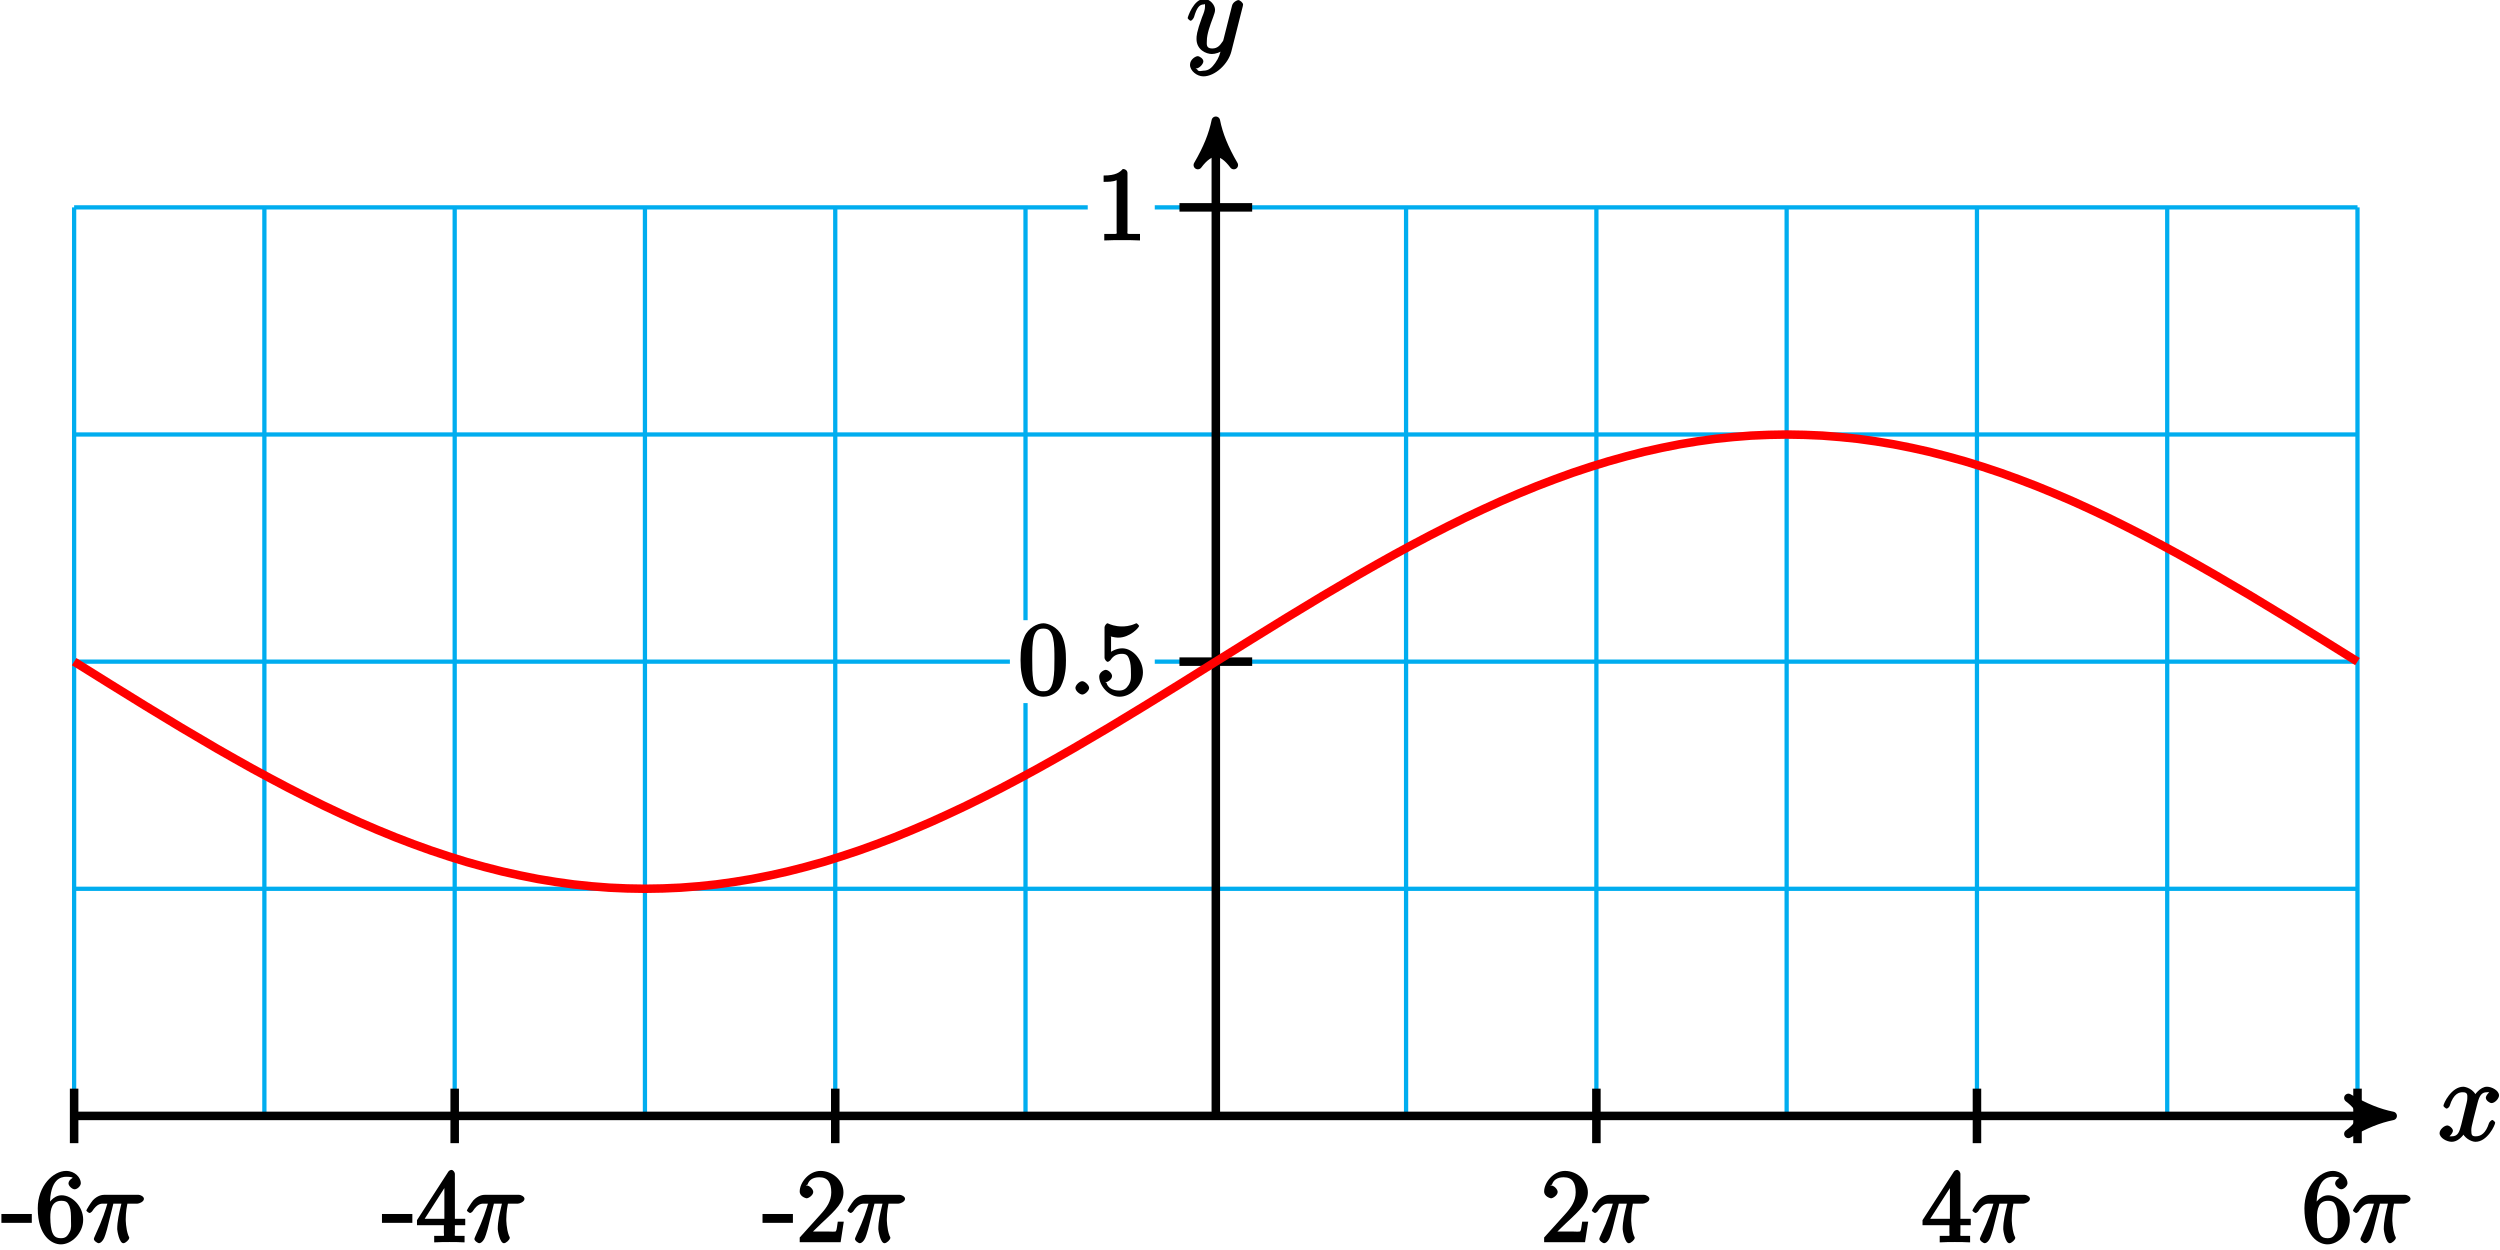
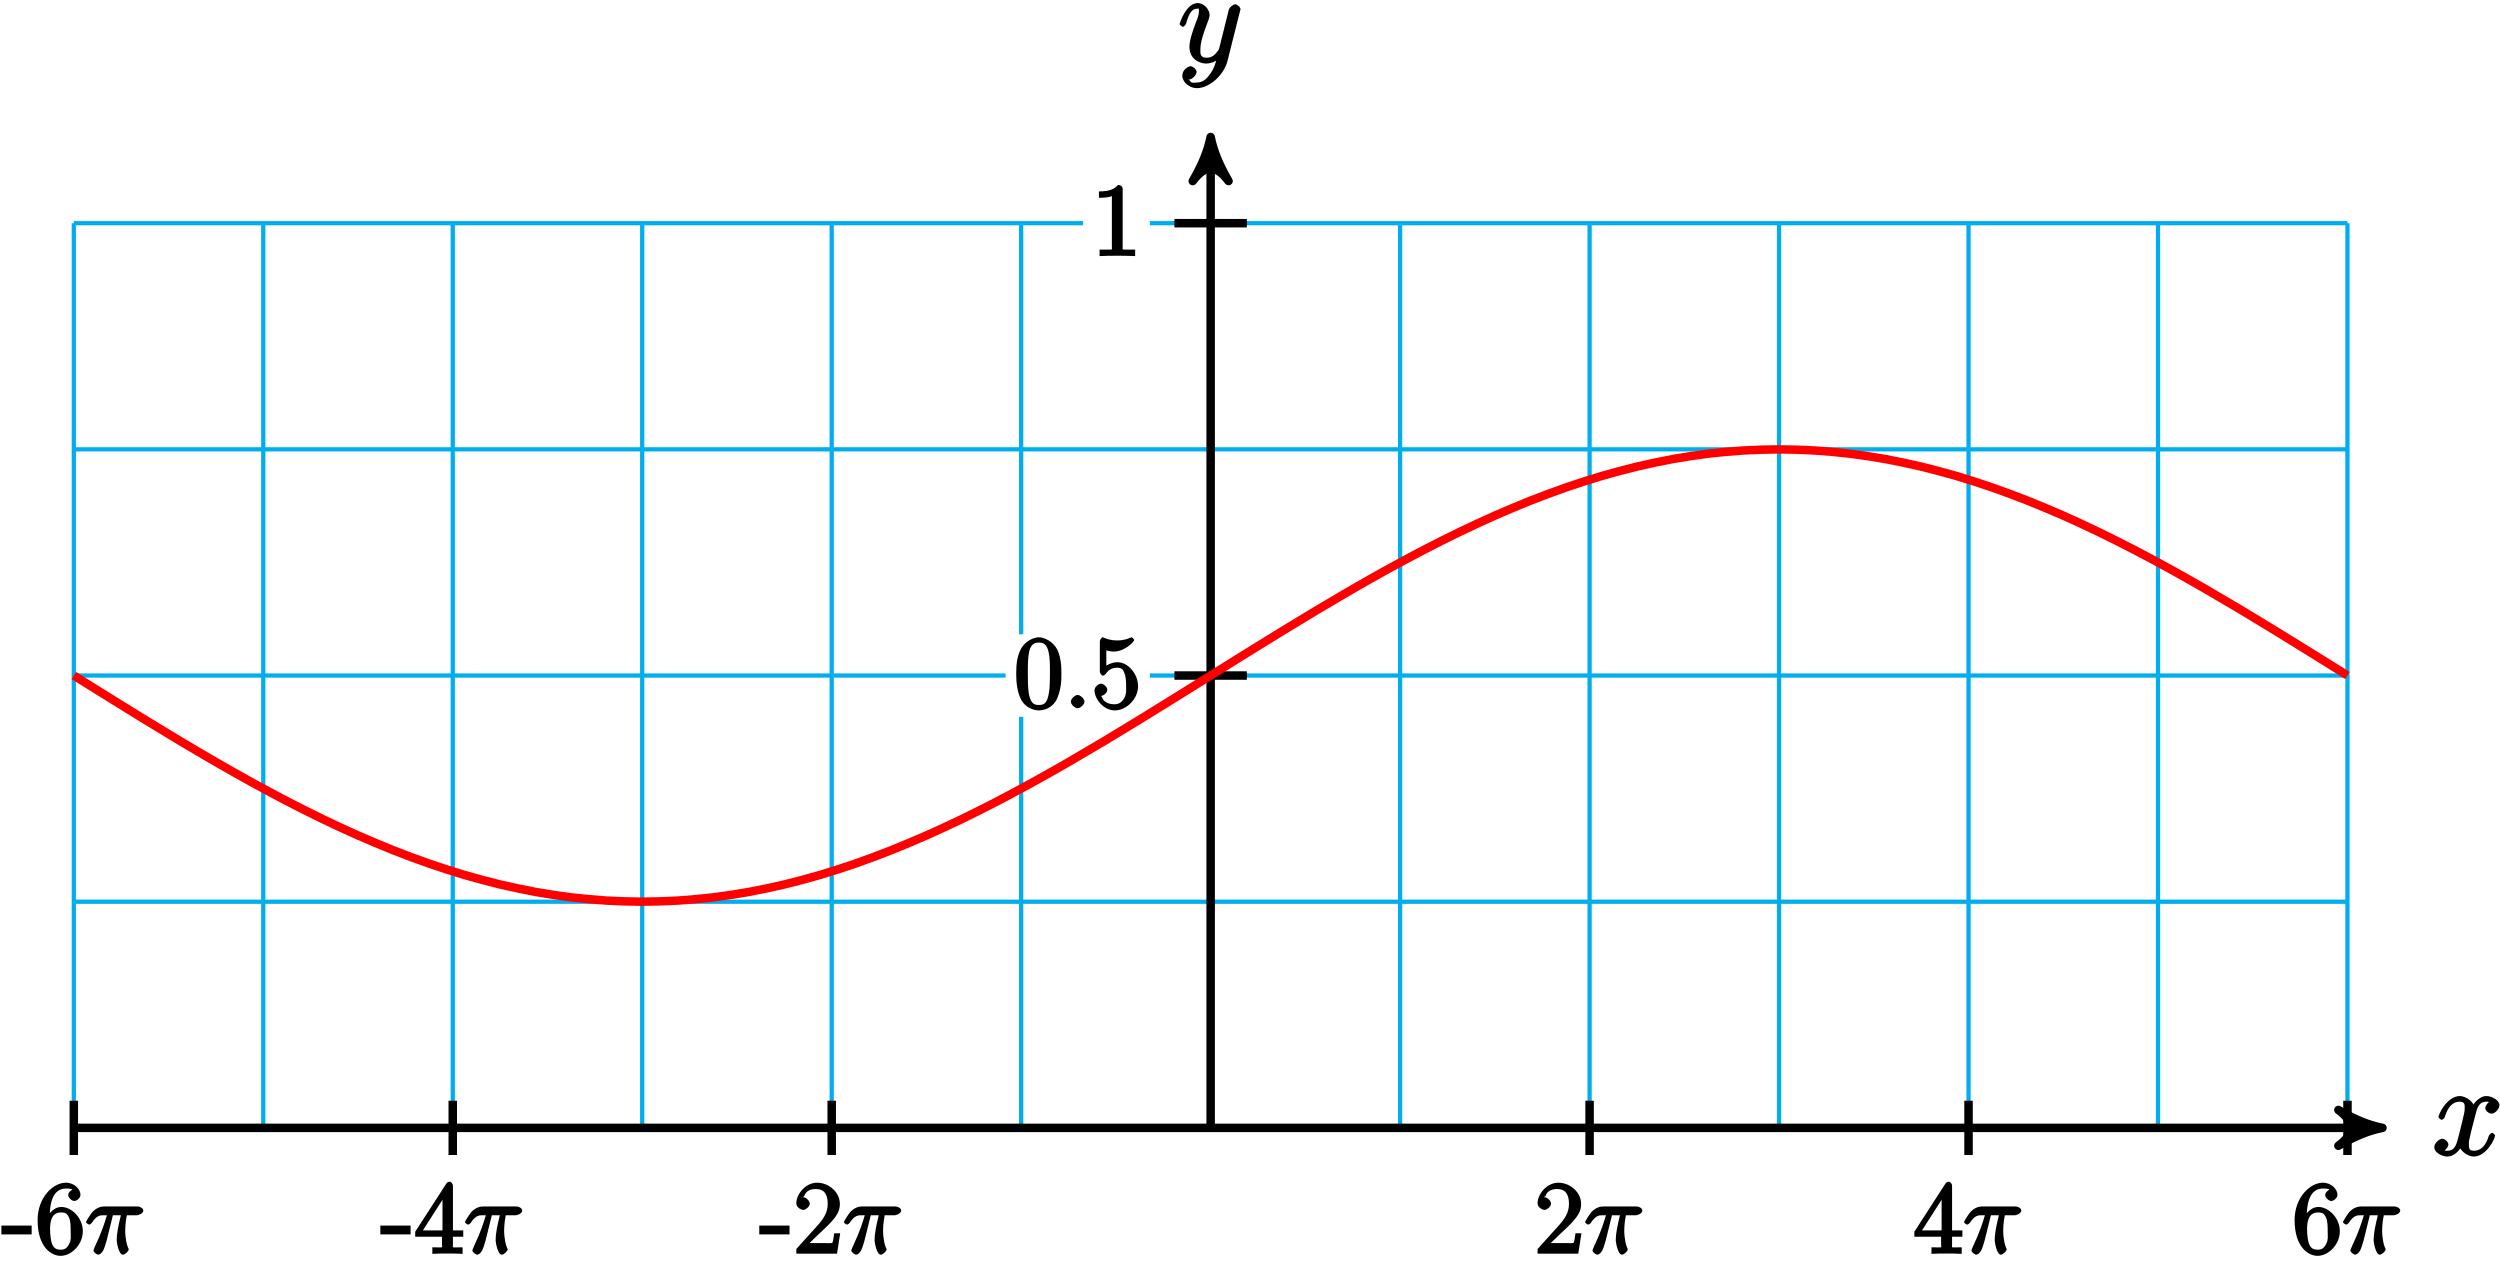
- <svg xmlns="http://www.w3.org/2000/svg" xmlns:xlink="http://www.w3.org/1999/xlink" width="234pt" height="117pt" viewBox="0 0 234 117" version="1.1">
+ <svg xmlns="http://www.w3.org/2000/svg" xmlns:xlink="http://www.w3.org/1999/xlink" width="235pt" height="119pt" viewBox="0 0 235 119" version="1.1">
  <defs>
    <g>
      <symbol overflow="visible" id="glyph0-0">
        <path style="stroke:none;" d="" />
      </symbol>
      <symbol overflow="visible" id="glyph0-1">
-         <path style="stroke:none;" d="M 5.109 -4.688 C 4.766 -4.625 4.453 -4.219 4.453 -4.016 C 4.453 -3.75 4.828 -3.516 4.984 -3.516 C 5.312 -3.516 5.688 -3.953 5.688 -4.234 C 5.688 -4.688 5.016 -5.047 4.562 -5.047 C 3.906 -5.047 3.375 -4.25 3.266 -4.047 L 3.609 -4.047 C 3.359 -4.859 2.531 -5.047 2.344 -5.047 C 1.234 -5.047 0.484 -3.484 0.484 -3.25 C 0.484 -3.203 0.703 -3 0.781 -3 C 0.859 -3 1 -3.109 1.062 -3.234 C 1.438 -4.453 1.984 -4.531 2.297 -4.531 C 2.781 -4.531 2.719 -4.234 2.719 -3.969 C 2.719 -3.734 2.641 -3.484 2.516 -2.969 L 2.156 -1.5 C 1.984 -0.844 1.859 -0.406 1.281 -0.406 C 1.234 -0.406 1.078 -0.359 0.844 -0.5 L 0.734 -0.25 C 1.125 -0.328 1.375 -0.797 1.375 -0.922 C 1.375 -1.141 1.047 -1.422 0.844 -1.422 C 0.578 -1.422 0.125 -1.047 0.125 -0.703 C 0.125 -0.25 0.812 0.109 1.266 0.109 C 1.781 0.109 2.266 -0.344 2.5 -0.781 L 2.203 -0.891 C 2.375 -0.266 3.094 0.109 3.484 0.109 C 4.594 0.109 5.328 -1.453 5.328 -1.688 C 5.328 -1.75 5.125 -1.938 5.062 -1.938 C 4.969 -1.938 4.781 -1.734 4.75 -1.641 C 4.453 -0.703 4 -0.406 3.516 -0.406 C 3.141 -0.406 3.094 -0.531 3.094 -0.984 C 3.094 -1.219 3.141 -1.391 3.312 -2.094 L 3.688 -3.562 C 3.859 -4.203 4.062 -4.531 4.547 -4.531 C 4.578 -4.531 4.75 -4.578 4.969 -4.438 Z M 5.109 -4.688 " />
+         <path style="stroke:none;" d="M 5.672 -5.172 C 5.281 -5.109 4.969 -4.656 4.969 -4.438 C 4.969 -4.141 5.359 -3.906 5.531 -3.906 C 5.891 -3.906 6.297 -4.359 6.297 -4.688 C 6.297 -5.188 5.562 -5.562 5.062 -5.562 C 4.344 -5.562 3.766 -4.703 3.656 -4.469 L 3.984 -4.469 C 3.703 -5.359 2.812 -5.562 2.594 -5.562 C 1.375 -5.562 0.562 -3.844 0.562 -3.578 C 0.562 -3.531 0.781 -3.328 0.859 -3.328 C 0.953 -3.328 1.094 -3.438 1.156 -3.578 C 1.562 -4.922 2.219 -5.031 2.562 -5.031 C 3.094 -5.031 3.031 -4.672 3.031 -4.391 C 3.031 -4.125 2.969 -3.844 2.828 -3.281 L 2.422 -1.641 C 2.234 -0.922 2.062 -0.422 1.422 -0.422 C 1.359 -0.422 1.172 -0.375 0.922 -0.531 L 0.812 -0.281 C 1.25 -0.359 1.5 -0.859 1.5 -1 C 1.5 -1.25 1.156 -1.547 0.938 -1.547 C 0.641 -1.547 0.172 -1.141 0.172 -0.75 C 0.172 -0.25 0.891 0.125 1.406 0.125 C 1.984 0.125 2.5 -0.375 2.75 -0.859 L 2.469 -0.969 C 2.672 -0.266 3.438 0.125 3.875 0.125 C 5.094 0.125 5.891 -1.594 5.891 -1.859 C 5.891 -1.906 5.688 -2.109 5.625 -2.109 C 5.516 -2.109 5.328 -1.906 5.297 -1.812 C 4.969 -0.75 4.453 -0.422 3.906 -0.422 C 3.484 -0.422 3.422 -0.578 3.422 -1.062 C 3.422 -1.328 3.469 -1.516 3.656 -2.312 L 4.078 -3.938 C 4.25 -4.656 4.5 -5.031 5.062 -5.031 C 5.078 -5.031 5.297 -5.062 5.547 -4.906 Z M 5.672 -5.172 " />
      </symbol>
      <symbol overflow="visible" id="glyph0-2">
-         <path style="stroke:none;" d="M 2.703 0.953 C 2.406 1.359 2.125 1.672 1.594 1.672 C 1.469 1.672 1.109 1.812 1.016 1.547 C 0.812 1.469 0.875 1.469 0.891 1.469 C 1.219 1.469 1.594 1.047 1.594 0.797 C 1.594 0.547 1.234 0.312 1.062 0.312 C 0.891 0.312 0.344 0.594 0.344 1.125 C 0.344 1.672 0.984 2.203 1.594 2.203 C 2.672 2.203 3.922 1.062 4.219 -0.141 L 5.281 -4.344 C 5.281 -4.391 5.312 -4.453 5.312 -4.516 C 5.312 -4.688 5.016 -4.938 4.859 -4.938 C 4.766 -4.938 4.359 -4.75 4.281 -4.422 L 3.484 -1.266 C 3.422 -1.062 3.469 -1.156 3.375 -1.031 C 3.172 -0.734 2.938 -0.406 2.422 -0.406 C 1.812 -0.406 1.922 -0.844 1.922 -1.141 C 1.922 -1.75 2.219 -2.578 2.516 -3.359 C 2.625 -3.672 2.688 -3.828 2.688 -4.031 C 2.688 -4.484 2.203 -5.047 1.672 -5.047 C 0.688 -5.047 0.125 -3.344 0.125 -3.25 C 0.125 -3.203 0.328 -3 0.406 -3 C 0.5 -3 0.672 -3.203 0.719 -3.344 C 0.984 -4.25 1.234 -4.531 1.641 -4.531 C 1.75 -4.531 1.75 -4.688 1.75 -4.328 C 1.75 -4.047 1.641 -3.734 1.469 -3.328 C 0.953 -1.922 0.953 -1.562 0.953 -1.297 C 0.953 -0.281 1.859 0.109 2.391 0.109 C 2.703 0.109 3.203 -0.031 3.469 -0.312 L 3.297 -0.484 C 3.141 0.109 3.078 0.422 2.703 0.953 Z M 2.703 0.953 " />
+         <path style="stroke:none;" d="M 3.031 1.094 C 2.703 1.547 2.359 1.906 1.766 1.906 C 1.625 1.906 1.203 2.031 1.109 1.703 C 0.906 1.641 0.969 1.641 0.984 1.641 C 1.344 1.641 1.75 1.188 1.75 0.906 C 1.75 0.641 1.359 0.375 1.188 0.375 C 0.984 0.375 0.406 0.688 0.406 1.266 C 0.406 1.875 1.094 2.438 1.766 2.438 C 2.969 2.438 4.328 1.188 4.656 -0.125 L 5.828 -4.797 C 5.844 -4.859 5.875 -4.922 5.875 -5 C 5.875 -5.172 5.562 -5.453 5.391 -5.453 C 5.281 -5.453 4.859 -5.25 4.766 -4.891 L 3.891 -1.375 C 3.828 -1.156 3.875 -1.25 3.781 -1.109 C 3.531 -0.781 3.266 -0.422 2.688 -0.422 C 2.016 -0.422 2.109 -0.922 2.109 -1.25 C 2.109 -1.922 2.438 -2.844 2.766 -3.703 C 2.891 -4.047 2.969 -4.219 2.969 -4.453 C 2.969 -4.953 2.453 -5.562 1.859 -5.562 C 0.766 -5.562 0.156 -3.688 0.156 -3.578 C 0.156 -3.531 0.375 -3.328 0.453 -3.328 C 0.562 -3.328 0.734 -3.531 0.781 -3.688 C 1.062 -4.703 1.359 -5.031 1.828 -5.031 C 1.938 -5.031 1.969 -5.172 1.969 -4.781 C 1.969 -4.469 1.844 -4.125 1.656 -3.672 C 1.078 -2.109 1.078 -1.703 1.078 -1.422 C 1.078 -0.281 2.062 0.125 2.656 0.125 C 3 0.125 3.531 -0.031 3.844 -0.344 L 3.688 -0.516 C 3.516 0.141 3.438 0.5 3.031 1.094 Z M 3.031 1.094 " />
      </symbol>
      <symbol overflow="visible" id="glyph1-0">
        <path style="stroke:none;" d="" />
      </symbol>
      <symbol overflow="visible" id="glyph1-1">
        <path style="stroke:none;" d="M 2.766 -1.953 L 2.766 -2.641 L -0.078 -2.641 L -0.078 -1.812 L 2.766 -1.812 Z M 2.766 -1.953 " />
      </symbol>
      <symbol overflow="visible" id="glyph1-2">
        <path style="stroke:none;" d="M 1.344 -3.484 C 1.344 -5.906 2.359 -6.125 2.875 -6.125 C 3.219 -6.125 3.438 -6.078 3.438 -6.047 C 3.625 -6.047 3.078 -5.891 3.078 -5.5 C 3.078 -5.281 3.406 -4.953 3.656 -4.953 C 3.891 -4.953 4.234 -5.25 4.234 -5.531 C 4.234 -6.031 3.688 -6.672 2.859 -6.672 C 1.656 -6.672 0.203 -5.281 0.203 -3.172 C 0.203 -0.547 1.547 0.203 2.359 0.203 C 3.391 0.203 4.453 -0.859 4.453 -2.109 C 4.453 -3.375 3.391 -4.391 2.438 -4.391 C 1.594 -4.391 1.094 -3.484 1 -3.219 L 1.344 -3.219 Z M 2.359 -0.375 C 1.75 -0.375 1.641 -0.75 1.547 -0.953 C 1.469 -1.188 1.375 -1.656 1.375 -2.328 C 1.375 -3.094 1.547 -3.875 2.406 -3.875 C 2.922 -3.875 3.016 -3.688 3.172 -3.359 C 3.312 -3 3.312 -2.531 3.312 -2.109 C 3.312 -1.625 3.375 -1.312 3.188 -0.953 C 2.953 -0.484 2.734 -0.375 2.359 -0.375 Z M 2.359 -0.375 " />
      </symbol>
      <symbol overflow="visible" id="glyph1-3">
        <path style="stroke:none;" d="M 3.625 -6.375 C 3.625 -6.562 3.453 -6.766 3.312 -6.766 C 3.234 -6.766 3.094 -6.719 3.016 -6.609 L 0.078 -2.062 L 0.078 -1.594 L 2.594 -1.594 L 2.594 -0.875 C 2.594 -0.531 2.75 -0.594 2.062 -0.594 L 1.688 -0.594 L 1.688 0.016 C 2.078 -0.016 2.844 -0.016 3.109 -0.016 C 3.375 -0.016 4.141 -0.016 4.531 0.016 L 4.531 -0.594 L 4.172 -0.594 C 3.484 -0.594 3.625 -0.531 3.625 -0.875 L 3.625 -1.594 L 4.594 -1.594 L 4.594 -2.188 L 3.625 -2.188 Z M 2.641 -5.625 L 2.641 -2.188 L 0.797 -2.188 L 2.938 -5.531 Z M 2.641 -5.625 " />
      </symbol>
      <symbol overflow="visible" id="glyph1-4">
        <path style="stroke:none;" d="M 4.203 -1.922 L 3.844 -1.922 C 3.781 -1.594 3.766 -1.188 3.672 -1.031 C 3.609 -0.953 3.188 -1 2.891 -1 L 1.125 -1 L 1.25 -0.734 C 1.5 -0.953 2.078 -1.562 2.328 -1.781 C 3.781 -3.125 4.375 -3.734 4.375 -4.672 C 4.375 -5.781 3.344 -6.672 2.234 -6.672 C 1.125 -6.672 0.281 -5.562 0.281 -4.75 C 0.281 -4.25 0.891 -4.109 0.922 -4.109 C 1.125 -4.109 1.547 -4.406 1.547 -4.703 C 1.547 -4.969 1.188 -5.312 0.922 -5.312 C 0.828 -5.312 0.812 -5.312 1.016 -5.391 C 1.141 -5.797 1.484 -6.078 2.109 -6.078 C 2.922 -6.078 3.234 -5.562 3.234 -4.672 C 3.234 -3.859 2.828 -3.266 2.281 -2.656 L 0.281 -0.438 L 0.281 0 L 4.109 0 L 4.406 -1.922 Z M 4.203 -1.922 " />
      </symbol>
      <symbol overflow="visible" id="glyph1-5">
        <path style="stroke:none;" d="M 4.453 -3.219 C 4.453 -4 4.406 -4.781 4.062 -5.516 C 3.672 -6.297 2.812 -6.672 2.344 -6.672 C 1.781 -6.672 0.922 -6.234 0.578 -5.438 C 0.312 -4.844 0.203 -4.25 0.203 -3.219 C 0.203 -2.281 0.328 -1.484 0.672 -0.797 C 1.047 -0.078 1.844 0.203 2.328 0.203 C 3.172 0.203 3.766 -0.344 3.984 -0.781 C 4.438 -1.719 4.453 -2.656 4.453 -3.219 Z M 2.328 -0.312 C 2.031 -0.312 1.578 -0.312 1.391 -1.359 C 1.297 -1.938 1.297 -2.656 1.297 -3.328 C 1.297 -4.109 1.297 -4.812 1.438 -5.391 C 1.609 -6.031 1.922 -6.172 2.328 -6.172 C 2.703 -6.172 3.062 -6.094 3.25 -5.281 C 3.375 -4.734 3.375 -3.984 3.375 -3.328 C 3.375 -2.688 3.375 -1.953 3.266 -1.375 C 3.094 -0.328 2.672 -0.312 2.328 -0.312 Z M 2.328 -0.312 " />
      </symbol>
      <symbol overflow="visible" id="glyph1-6">
        <path style="stroke:none;" d="M 1.938 -0.625 C 1.938 -0.875 1.547 -1.25 1.297 -1.25 C 1.016 -1.25 0.656 -0.859 0.656 -0.625 C 0.656 -0.328 1.078 0 1.297 0 C 1.547 0 1.938 -0.359 1.938 -0.625 Z M 1.938 -0.625 " />
      </symbol>
      <symbol overflow="visible" id="glyph1-7">
        <path style="stroke:none;" d="M 1.219 -5.484 C 1.641 -5.344 1.969 -5.328 2.078 -5.328 C 3.156 -5.328 4.016 -6.281 4.016 -6.422 C 4.016 -6.453 3.828 -6.672 3.766 -6.672 C 3.75 -6.672 3.734 -6.672 3.641 -6.625 C 3.109 -6.391 2.656 -6.375 2.406 -6.375 C 1.766 -6.375 1.312 -6.562 1.141 -6.641 C 1.078 -6.672 1.047 -6.672 1.047 -6.672 C 0.969 -6.672 0.781 -6.438 0.781 -6.297 L 0.781 -3.453 C 0.781 -3.281 0.969 -3.062 1.078 -3.062 C 1.125 -3.062 1.25 -3.125 1.344 -3.234 C 1.609 -3.641 1.953 -3.812 2.422 -3.812 C 2.938 -3.812 3 -3.5 3.078 -3.344 C 3.234 -2.969 3.25 -2.5 3.25 -2.125 C 3.25 -1.766 3.312 -1.344 3.047 -0.906 C 2.828 -0.562 2.578 -0.375 2.156 -0.375 C 1.531 -0.375 1.078 -0.641 0.969 -1.094 C 0.781 -1.172 0.844 -1.156 0.891 -1.156 C 1.047 -1.156 1.484 -1.406 1.484 -1.734 C 1.484 -2 1.125 -2.312 0.891 -2.312 C 0.719 -2.312 0.281 -2.062 0.281 -1.688 C 0.281 -0.875 1.125 0.203 2.188 0.203 C 3.266 0.203 4.375 -0.859 4.375 -2.078 C 4.375 -3.219 3.438 -4.328 2.438 -4.328 C 1.891 -4.328 1.344 -4.031 1.094 -3.766 L 1.391 -3.656 L 1.391 -5.422 Z M 1.219 -5.484 " />
      </symbol>
      <symbol overflow="visible" id="glyph1-8">
        <path style="stroke:none;" d="M 2.922 -6.281 C 2.922 -6.5 2.75 -6.672 2.484 -6.672 C 2.203 -6.375 1.859 -6.062 0.688 -6.062 L 0.688 -5.469 C 1.094 -5.469 1.562 -5.469 1.906 -5.625 L 1.906 -0.891 C 1.906 -0.547 2.062 -0.594 1.219 -0.594 L 0.75 -0.594 L 0.75 0.016 C 1.188 -0.016 2.109 -0.016 2.422 -0.016 C 2.75 -0.016 3.656 -0.016 4.094 0.016 L 4.094 -0.594 L 3.625 -0.594 C 2.781 -0.594 2.922 -0.547 2.922 -0.891 Z M 2.922 -6.281 " />
      </symbol>
      <symbol overflow="visible" id="glyph2-0">
        <path style="stroke:none;" d="" />
      </symbol>
      <symbol overflow="visible" id="glyph2-1">
        <path style="stroke:none;" d="M 2.484 -3.609 L 3.344 -3.609 C 3.125 -2.688 2.953 -1.984 2.953 -1.219 C 2.953 -1.094 3.141 0.094 3.531 0.094 C 3.734 0.094 4.078 -0.234 4.078 -0.406 C 4.078 -0.453 4.078 -0.469 4 -0.609 C 3.75 -1.266 3.75 -2.094 3.75 -2.156 C 3.75 -2.219 3.75 -2.891 3.906 -3.609 L 4.844 -3.609 C 4.969 -3.609 5.453 -3.766 5.453 -4.062 C 5.453 -4.281 5.109 -4.438 4.938 -4.438 L 1.781 -4.438 C 1.562 -4.438 1.125 -4.391 0.672 -3.922 C 0.438 -3.641 0.062 -3.016 0.062 -2.969 C 0.062 -2.906 0.297 -2.734 0.359 -2.734 C 0.422 -2.734 0.547 -2.812 0.594 -2.875 C 1.094 -3.656 1.469 -3.609 1.719 -3.609 L 2.031 -3.609 C 1.859 -3.047 1.625 -2.203 0.906 -0.672 C 0.828 -0.5 0.766 -0.359 0.766 -0.312 C 0.766 -0.109 1.125 0.094 1.203 0.094 C 1.484 0.094 1.734 -0.312 1.844 -0.703 C 2 -1.188 2 -1.219 2.094 -1.594 L 2.594 -3.609 Z M 2.484 -3.609 " />
      </symbol>
    </g>
  </defs>
  <g id="surface1">
-     <path style="fill:none;stroke-width:0.399;stroke-linecap:butt;stroke-linejoin:miter;stroke:rgb(0%,67.839%,93.729%);stroke-opacity:1;stroke-miterlimit:10;" d="M -106.862 0.001 L 106.864 0.001 M -106.862 21.259 L 106.864 21.259 M -106.862 42.52 L 106.864 42.52 M -106.862 63.782 L 106.864 63.782 M -106.862 85.04 L 106.864 85.04 M -106.862 0.001 L -106.862 85.04 M -89.054 0.001 L -89.054 85.04 M -71.241 0.001 L -71.241 85.04 M -53.433 0.001 L -53.433 85.04 M -35.62 0.001 L -35.62 85.04 M -17.812 0.001 L -17.812 85.04 M 0.001 0.001 L 0.001 85.04 M 17.809 0.001 L 17.809 85.04 M 35.622 0.001 L 35.622 85.04 M 53.43 0.001 L 53.43 85.04 M 71.243 0.001 L 71.243 85.04 M 89.052 0.001 L 89.052 85.04 M 106.86 0.001 L 106.86 85.04 " transform="matrix(1,0,0,-1,113.8,104.45)" />
-     <path style="fill:none;stroke-width:0.797;stroke-linecap:butt;stroke-linejoin:miter;stroke:rgb(0%,0%,0%);stroke-opacity:1;stroke-miterlimit:10;" d="M -106.862 0.001 L 109.118 0.001 " transform="matrix(1,0,0,-1,113.8,104.45)" />
-     <path style="fill-rule:nonzero;fill:rgb(0%,0%,0%);fill-opacity:1;stroke-width:0.797;stroke-linecap:butt;stroke-linejoin:round;stroke:rgb(0%,0%,0%);stroke-opacity:1;stroke-miterlimit:10;" d="M 1.037 0.001 C -0.26 0.259 -1.553 0.778 -3.108 1.684 C -1.553 0.516 -1.553 -0.519 -3.108 -1.683 C -1.553 -0.777 -0.26 -0.261 1.037 0.001 Z M 1.037 0.001 " transform="matrix(1,0,0,-1,222.9163,104.45)" />
+     <path style="fill:none;stroke-width:0.399;stroke-linecap:butt;stroke-linejoin:miter;stroke:rgb(0%,67.839%,93.729%);stroke-opacity:1;stroke-miterlimit:10;" d="M -106.862 0 L 106.864 0 M -106.862 21.258 L 106.864 21.258 M -106.862 42.52 L 106.864 42.52 M -106.862 63.782 L 106.864 63.782 M -106.862 85.04 L 106.864 85.04 M -106.862 0 L -106.862 85.04 M -89.054 0 L -89.054 85.04 M -71.241 0 L -71.241 85.04 M -53.433 0 L -53.433 85.04 M -35.62 0 L -35.62 85.04 M -17.812 0 L -17.812 85.04 M 0.001 0 L 0.001 85.04 M 17.809 0 L 17.809 85.04 M 35.622 0 L 35.622 85.04 M 53.43 0 L 53.43 85.04 M 71.243 0 L 71.243 85.04 M 89.052 0 L 89.052 85.04 M 106.86 0 L 106.86 85.04 " transform="matrix(1,0,0,-1,113.8,106.02)" />
+     <path style="fill:none;stroke-width:0.797;stroke-linecap:butt;stroke-linejoin:miter;stroke:rgb(0%,0%,0%);stroke-opacity:1;stroke-miterlimit:10;" d="M -106.862 0 L 109.118 0 " transform="matrix(1,0,0,-1,113.8,106.02)" />
+     <path style="fill-rule:nonzero;fill:rgb(0%,0%,0%);fill-opacity:1;stroke-width:0.797;stroke-linecap:butt;stroke-linejoin:round;stroke:rgb(0%,0%,0%);stroke-opacity:1;stroke-miterlimit:10;" d="M 1.037 0 C -0.26 0.258 -1.553 0.778 -3.108 1.684 C -1.553 0.52 -1.553 -0.519 -3.108 -1.683 C -1.553 -0.777 -0.26 -0.257 1.037 0 Z M 1.037 0 " transform="matrix(1,0,0,-1,222.9163,106.02)" />
    <g style="fill:rgb(0%,0%,0%);fill-opacity:1;">
-       <use xlink:href="#glyph0-1" x="228.22" y="106.765" />
+       <use xlink:href="#glyph0-1" x="228.65" y="108.59" />
    </g>
-     <path style="fill:none;stroke-width:0.797;stroke-linecap:butt;stroke-linejoin:miter;stroke:rgb(0%,0%,0%);stroke-opacity:1;stroke-miterlimit:10;" d="M 0.001 0.001 L 0.001 92.11 " transform="matrix(1,0,0,-1,113.8,104.45)" />
-     <path style="fill-rule:nonzero;fill:rgb(0%,0%,0%);fill-opacity:1;stroke-width:0.797;stroke-linecap:butt;stroke-linejoin:round;stroke:rgb(0%,0%,0%);stroke-opacity:1;stroke-miterlimit:10;" d="M 1.035 -0.001 C -0.258 0.261 -1.555 0.777 -3.11 1.683 C -1.555 0.519 -1.555 -0.516 -3.11 -1.684 C -1.555 -0.778 -0.258 -0.259 1.035 -0.001 Z M 1.035 -0.001 " transform="matrix(0,-1,-1,0,113.8,12.33963)" />
+     <path style="fill:none;stroke-width:0.797;stroke-linecap:butt;stroke-linejoin:miter;stroke:rgb(0%,0%,0%);stroke-opacity:1;stroke-miterlimit:10;" d="M 0.001 0 L 0.001 92.11 " transform="matrix(1,0,0,-1,113.8,106.02)" />
+     <path style="fill-rule:nonzero;fill:rgb(0%,0%,0%);fill-opacity:1;stroke-width:0.797;stroke-linecap:butt;stroke-linejoin:round;stroke:rgb(0%,0%,0%);stroke-opacity:1;stroke-miterlimit:10;" d="M 1.035 -0.001 C -0.258 0.261 -1.555 0.777 -3.11 1.683 C -1.555 0.519 -1.555 -0.516 -3.11 -1.684 C -1.555 -0.778 -0.258 -0.259 1.035 -0.001 Z M 1.035 -0.001 " transform="matrix(0,-1,-1,0,113.8,13.90963)" />
    <g style="fill:rgb(0%,0%,0%);fill-opacity:1;">
-       <use xlink:href="#glyph0-2" x="111.04" y="4.945" />
+       <use xlink:href="#glyph0-2" x="110.73" y="5.85" />
    </g>
-     <path style="fill:none;stroke-width:0.797;stroke-linecap:butt;stroke-linejoin:miter;stroke:rgb(0%,0%,0%);stroke-opacity:1;stroke-miterlimit:10;" d="M -106.862 2.552 L -106.862 -2.55 " transform="matrix(1,0,0,-1,113.8,104.45)" />
-     <path style=" stroke:none;fill-rule:nonzero;fill:rgb(100%,100%,100%);fill-opacity:1;" d="M 14.465 109.312 L -0.59 109.312 L -0.59 117.07 L 14.465 117.07 Z M 14.465 109.312 " />
+     <path style="fill:none;stroke-width:0.797;stroke-linecap:butt;stroke-linejoin:miter;stroke:rgb(0%,0%,0%);stroke-opacity:1;stroke-miterlimit:10;" d="M -106.862 2.551 L -106.862 -2.55 " transform="matrix(1,0,0,-1,113.8,106.02)" />
+     <path style=" stroke:none;fill-rule:nonzero;fill:rgb(100%,100%,100%);fill-opacity:1;" d="M 14.465 110.883 L -0.59 110.883 L -0.59 118.641 L 14.465 118.641 Z M 14.465 110.883 " />
    <g style="fill:rgb(0%,0%,0%);fill-opacity:1;">
-       <use xlink:href="#glyph1-1" x="0.21" y="116.27" />
-       <use xlink:href="#glyph1-2" x="3.332" y="116.27" />
+       <use xlink:href="#glyph1-1" x="0.21" y="117.846" />
+       <use xlink:href="#glyph1-2" x="3.332" y="117.846" />
    </g>
    <g style="fill:rgb(0%,0%,0%);fill-opacity:1;">
-       <use xlink:href="#glyph2-1" x="8.018" y="116.27" />
+       <use xlink:href="#glyph2-1" x="8.018" y="117.846" />
    </g>
-     <path style="fill:none;stroke-width:0.797;stroke-linecap:butt;stroke-linejoin:miter;stroke:rgb(0%,0%,0%);stroke-opacity:1;stroke-miterlimit:10;" d="M -71.241 2.552 L -71.241 -2.55 " transform="matrix(1,0,0,-1,113.8,104.45)" />
-     <path style=" stroke:none;fill-rule:nonzero;fill:rgb(100%,100%,100%);fill-opacity:1;" d="M 50.086 109.312 L 35.031 109.312 L 35.031 117.07 L 50.086 117.07 Z M 50.086 109.312 " />
+     <path style="fill:none;stroke-width:0.797;stroke-linecap:butt;stroke-linejoin:miter;stroke:rgb(0%,0%,0%);stroke-opacity:1;stroke-miterlimit:10;" d="M -71.241 2.551 L -71.241 -2.55 " transform="matrix(1,0,0,-1,113.8,106.02)" />
+     <path style=" stroke:none;fill-rule:nonzero;fill:rgb(100%,100%,100%);fill-opacity:1;" d="M 50.086 110.883 L 35.031 110.883 L 35.031 118.641 L 50.086 118.641 Z M 50.086 110.883 " />
    <g style="fill:rgb(0%,0%,0%);fill-opacity:1;">
-       <use xlink:href="#glyph1-1" x="35.83" y="116.27" />
-       <use xlink:href="#glyph1-3" x="38.952" y="116.27" />
+       <use xlink:href="#glyph1-1" x="35.83" y="117.846" />
+       <use xlink:href="#glyph1-3" x="38.952" y="117.846" />
    </g>
    <g style="fill:rgb(0%,0%,0%);fill-opacity:1;">
-       <use xlink:href="#glyph2-1" x="43.638" y="116.27" />
+       <use xlink:href="#glyph2-1" x="43.638" y="117.846" />
    </g>
-     <path style="fill:none;stroke-width:0.797;stroke-linecap:butt;stroke-linejoin:miter;stroke:rgb(0%,0%,0%);stroke-opacity:1;stroke-miterlimit:10;" d="M -35.62 2.552 L -35.62 -2.55 " transform="matrix(1,0,0,-1,113.8,104.45)" />
-     <path style=" stroke:none;fill-rule:nonzero;fill:rgb(100%,100%,100%);fill-opacity:1;" d="M 85.707 109.312 L 70.652 109.312 L 70.652 117.07 L 85.707 117.07 Z M 85.707 109.312 " />
+     <path style="fill:none;stroke-width:0.797;stroke-linecap:butt;stroke-linejoin:miter;stroke:rgb(0%,0%,0%);stroke-opacity:1;stroke-miterlimit:10;" d="M -35.62 2.551 L -35.62 -2.55 " transform="matrix(1,0,0,-1,113.8,106.02)" />
+     <path style=" stroke:none;fill-rule:nonzero;fill:rgb(100%,100%,100%);fill-opacity:1;" d="M 85.707 110.883 L 70.652 110.883 L 70.652 118.641 L 85.707 118.641 Z M 85.707 110.883 " />
    <g style="fill:rgb(0%,0%,0%);fill-opacity:1;">
-       <use xlink:href="#glyph1-1" x="71.45" y="116.27" />
-       <use xlink:href="#glyph1-4" x="74.572" y="116.27" />
+       <use xlink:href="#glyph1-1" x="71.45" y="117.846" />
+       <use xlink:href="#glyph1-4" x="74.572" y="117.846" />
    </g>
    <g style="fill:rgb(0%,0%,0%);fill-opacity:1;">
-       <use xlink:href="#glyph2-1" x="79.258" y="116.27" />
+       <use xlink:href="#glyph2-1" x="79.258" y="117.846" />
    </g>
-     <path style="fill:none;stroke-width:0.797;stroke-linecap:butt;stroke-linejoin:miter;stroke:rgb(0%,0%,0%);stroke-opacity:1;stroke-miterlimit:10;" d="M 35.622 2.552 L 35.622 -2.55 " transform="matrix(1,0,0,-1,113.8,104.45)" />
-     <path style=" stroke:none;fill-rule:nonzero;fill:rgb(100%,100%,100%);fill-opacity:1;" d="M 155.387 109.312 L 143.453 109.312 L 143.453 117.07 L 155.387 117.07 Z M 155.387 109.312 " />
+     <path style="fill:none;stroke-width:0.797;stroke-linecap:butt;stroke-linejoin:miter;stroke:rgb(0%,0%,0%);stroke-opacity:1;stroke-miterlimit:10;" d="M 35.622 2.551 L 35.622 -2.55 " transform="matrix(1,0,0,-1,113.8,106.02)" />
+     <path style=" stroke:none;fill-rule:nonzero;fill:rgb(100%,100%,100%);fill-opacity:1;" d="M 155.387 110.883 L 143.453 110.883 L 143.453 118.641 L 155.387 118.641 Z M 155.387 110.883 " />
    <g style="fill:rgb(0%,0%,0%);fill-opacity:1;">
-       <use xlink:href="#glyph1-4" x="144.25" y="116.27" />
+       <use xlink:href="#glyph1-4" x="144.25" y="117.846" />
    </g>
    <g style="fill:rgb(0%,0%,0%);fill-opacity:1;">
-       <use xlink:href="#glyph2-1" x="148.93" y="116.27" />
+       <use xlink:href="#glyph2-1" x="148.93" y="117.846" />
    </g>
-     <path style="fill:none;stroke-width:0.797;stroke-linecap:butt;stroke-linejoin:miter;stroke:rgb(0%,0%,0%);stroke-opacity:1;stroke-miterlimit:10;" d="M 71.243 2.552 L 71.243 -2.55 " transform="matrix(1,0,0,-1,113.8,104.45)" />
-     <path style=" stroke:none;fill-rule:nonzero;fill:rgb(100%,100%,100%);fill-opacity:1;" d="M 191.008 109.312 L 179.074 109.312 L 179.074 117.07 L 191.008 117.07 Z M 191.008 109.312 " />
+     <path style="fill:none;stroke-width:0.797;stroke-linecap:butt;stroke-linejoin:miter;stroke:rgb(0%,0%,0%);stroke-opacity:1;stroke-miterlimit:10;" d="M 71.243 2.551 L 71.243 -2.55 " transform="matrix(1,0,0,-1,113.8,106.02)" />
+     <path style=" stroke:none;fill-rule:nonzero;fill:rgb(100%,100%,100%);fill-opacity:1;" d="M 191.008 110.883 L 179.074 110.883 L 179.074 118.641 L 191.008 118.641 Z M 191.008 110.883 " />
    <g style="fill:rgb(0%,0%,0%);fill-opacity:1;">
-       <use xlink:href="#glyph1-3" x="179.87" y="116.27" />
+       <use xlink:href="#glyph1-3" x="179.87" y="117.846" />
    </g>
    <g style="fill:rgb(0%,0%,0%);fill-opacity:1;">
-       <use xlink:href="#glyph2-1" x="184.55" y="116.27" />
+       <use xlink:href="#glyph2-1" x="184.55" y="117.846" />
    </g>
-     <path style="fill:none;stroke-width:0.797;stroke-linecap:butt;stroke-linejoin:miter;stroke:rgb(0%,0%,0%);stroke-opacity:1;stroke-miterlimit:10;" d="M 106.864 2.552 L 106.864 -2.55 " transform="matrix(1,0,0,-1,113.8,104.45)" />
-     <path style=" stroke:none;fill-rule:nonzero;fill:rgb(100%,100%,100%);fill-opacity:1;" d="M 226.629 109.312 L 214.695 109.312 L 214.695 117.07 L 226.629 117.07 Z M 226.629 109.312 " />
+     <path style="fill:none;stroke-width:0.797;stroke-linecap:butt;stroke-linejoin:miter;stroke:rgb(0%,0%,0%);stroke-opacity:1;stroke-miterlimit:10;" d="M 106.864 2.551 L 106.864 -2.55 " transform="matrix(1,0,0,-1,113.8,106.02)" />
+     <path style=" stroke:none;fill-rule:nonzero;fill:rgb(100%,100%,100%);fill-opacity:1;" d="M 226.629 110.883 L 214.695 110.883 L 214.695 118.641 L 226.629 118.641 Z M 226.629 110.883 " />
    <g style="fill:rgb(0%,0%,0%);fill-opacity:1;">
-       <use xlink:href="#glyph1-2" x="215.49" y="116.27" />
+       <use xlink:href="#glyph1-2" x="215.49" y="117.846" />
    </g>
    <g style="fill:rgb(0%,0%,0%);fill-opacity:1;">
-       <use xlink:href="#glyph2-1" x="220.17" y="116.27" />
+       <use xlink:href="#glyph2-1" x="220.17" y="117.846" />
    </g>
-     <path style="fill:none;stroke-width:0.797;stroke-linecap:butt;stroke-linejoin:miter;stroke:rgb(0%,0%,0%);stroke-opacity:1;stroke-miterlimit:10;" d="M 3.403 42.52 L -3.402 42.52 " transform="matrix(1,0,0,-1,113.8,104.45)" />
-     <path style=" stroke:none;fill-rule:nonzero;fill:rgb(100%,100%,100%);fill-opacity:1;" d="M 108.086 58.051 L 94.527 58.051 L 94.527 65.809 L 108.086 65.809 Z M 108.086 58.051 " />
+     <path style="fill:none;stroke-width:0.797;stroke-linecap:butt;stroke-linejoin:miter;stroke:rgb(0%,0%,0%);stroke-opacity:1;stroke-miterlimit:10;" d="M 3.403 42.52 L -3.402 42.52 " transform="matrix(1,0,0,-1,113.8,106.02)" />
+     <path style=" stroke:none;fill-rule:nonzero;fill:rgb(100%,100%,100%);fill-opacity:1;" d="M 108.086 59.621 L 94.527 59.621 L 94.527 67.379 L 108.086 67.379 Z M 108.086 59.621 " />
    <g style="fill:rgb(0%,0%,0%);fill-opacity:1;">
-       <use xlink:href="#glyph1-5" x="95.32" y="65.01" />
-       <use xlink:href="#glyph1-6" x="100.003" y="65.01" />
-       <use xlink:href="#glyph1-7" x="102.604" y="65.01" />
+       <use xlink:href="#glyph1-5" x="95.32" y="66.576" />
+       <use xlink:href="#glyph1-6" x="100.003" y="66.576" />
+       <use xlink:href="#glyph1-7" x="102.604" y="66.576" />
    </g>
-     <path style="fill:none;stroke-width:0.797;stroke-linecap:butt;stroke-linejoin:miter;stroke:rgb(0%,0%,0%);stroke-opacity:1;stroke-miterlimit:10;" d="M 3.403 85.04 L -3.402 85.04 " transform="matrix(1,0,0,-1,113.8,104.45)" />
-     <path style=" stroke:none;fill-rule:nonzero;fill:rgb(100%,100%,100%);fill-opacity:1;" d="M 108.086 15.531 L 101.812 15.531 L 101.812 23.289 L 108.086 23.289 Z M 108.086 15.531 " />
+     <path style="fill:none;stroke-width:0.797;stroke-linecap:butt;stroke-linejoin:miter;stroke:rgb(0%,0%,0%);stroke-opacity:1;stroke-miterlimit:10;" d="M 3.403 85.04 L -3.402 85.04 " transform="matrix(1,0,0,-1,113.8,106.02)" />
+     <path style=" stroke:none;fill-rule:nonzero;fill:rgb(100%,100%,100%);fill-opacity:1;" d="M 108.086 17.102 L 101.812 17.102 L 101.812 24.859 L 108.086 24.859 Z M 108.086 17.102 " />
    <g style="fill:rgb(0%,0%,0%);fill-opacity:1;">
-       <use xlink:href="#glyph1-8" x="102.61" y="22.49" />
+       <use xlink:href="#glyph1-8" x="102.61" y="24.056" />
    </g>
-     <path style="fill:none;stroke-width:0.797;stroke-linecap:butt;stroke-linejoin:miter;stroke:rgb(100%,0%,0%);stroke-opacity:1;stroke-miterlimit:10;" d="M -106.862 42.52 C -106.862 42.52 -104.448 41.013 -103.523 40.438 C -102.597 39.86 -101.112 38.942 -100.183 38.372 C -99.257 37.805 -97.773 36.903 -96.843 36.348 C -95.917 35.794 -94.433 34.919 -93.507 34.384 C -92.577 33.852 -91.093 33.009 -90.167 32.497 C -89.237 31.989 -87.753 31.192 -86.827 30.712 C -85.902 30.231 -84.413 29.481 -83.487 29.036 C -82.562 28.587 -81.073 27.895 -80.148 27.489 C -79.222 27.079 -77.734 26.454 -76.808 26.087 C -75.882 25.72 -74.398 25.165 -73.468 24.845 C -72.542 24.524 -71.058 24.044 -70.128 23.77 C -69.202 23.497 -67.718 23.102 -66.792 22.88 C -65.862 22.661 -64.378 22.345 -63.452 22.177 C -62.523 22.009 -61.038 21.782 -60.112 21.669 C -59.187 21.555 -57.698 21.419 -56.773 21.364 C -55.847 21.305 -54.359 21.262 -53.433 21.262 C -52.507 21.262 -51.019 21.305 -50.093 21.364 C -49.167 21.419 -47.679 21.555 -46.753 21.669 C -45.827 21.782 -44.343 22.009 -43.413 22.177 C -42.487 22.345 -41.003 22.657 -40.073 22.88 C -39.148 23.102 -37.663 23.497 -36.737 23.77 C -35.808 24.044 -34.323 24.524 -33.398 24.845 C -32.468 25.165 -30.984 25.72 -30.058 26.087 C -29.132 26.454 -27.644 27.079 -26.718 27.489 C -25.792 27.895 -24.304 28.587 -23.378 29.032 C -22.452 29.481 -20.964 30.227 -20.038 30.708 C -19.113 31.188 -17.624 31.989 -16.698 32.497 C -15.773 33.009 -14.288 33.848 -13.359 34.384 C -12.433 34.919 -10.948 35.794 -10.019 36.348 C -9.093 36.903 -7.609 37.805 -6.683 38.372 C -5.753 38.938 -4.269 39.86 -3.343 40.434 C -2.413 41.013 -0.929 41.942 -0.003 42.52 C 0.923 43.098 2.411 44.028 3.337 44.602 C 4.263 45.177 5.751 46.098 6.677 46.665 C 7.602 47.231 9.091 48.138 10.016 48.688 C 10.942 49.243 12.43 50.118 13.356 50.653 C 14.282 51.188 15.766 52.028 16.696 52.54 C 17.622 53.048 19.106 53.848 20.036 54.329 C 20.962 54.809 22.446 55.559 23.372 56.005 C 24.302 56.454 25.786 57.141 26.712 57.552 C 27.641 57.962 29.126 58.587 30.052 58.95 C 30.977 59.317 32.466 59.872 33.391 60.196 C 34.317 60.516 35.805 60.997 36.731 61.266 C 37.657 61.54 39.145 61.938 40.071 62.161 C 40.997 62.38 42.485 62.696 43.411 62.864 C 44.337 63.032 45.821 63.259 46.751 63.372 C 47.677 63.481 49.161 63.618 50.091 63.677 C 51.016 63.731 52.501 63.778 53.427 63.778 C 54.356 63.778 55.841 63.731 56.766 63.677 C 57.696 63.618 59.18 63.481 60.106 63.372 C 61.032 63.259 62.52 63.032 63.446 62.864 C 64.372 62.696 65.86 62.384 66.786 62.161 C 67.712 61.938 69.2 61.54 70.126 61.27 C 71.052 60.997 72.54 60.52 73.466 60.196 C 74.391 59.876 75.876 59.321 76.805 58.954 C 77.731 58.587 79.216 57.962 80.145 57.555 C 81.071 57.145 82.555 56.454 83.481 56.009 C 84.411 55.559 85.895 54.813 86.821 54.333 C 87.751 53.852 89.235 53.055 90.161 52.544 C 91.087 52.036 92.575 51.192 93.501 50.657 C 94.427 50.122 95.915 49.247 96.841 48.696 C 97.766 48.141 99.255 47.239 100.18 46.669 C 101.106 46.102 102.591 45.18 103.52 44.606 C 104.446 44.028 106.86 42.524 106.86 42.524 " transform="matrix(1,0,0,-1,113.8,104.45)" />
+     <path style="fill:none;stroke-width:0.797;stroke-linecap:butt;stroke-linejoin:miter;stroke:rgb(100%,0%,0%);stroke-opacity:1;stroke-miterlimit:10;" d="M -106.862 42.52 C -106.862 42.52 -104.448 41.012 -103.523 40.438 C -102.597 39.864 -101.112 38.942 -100.183 38.372 C -99.257 37.805 -97.773 36.903 -96.843 36.348 C -95.917 35.797 -94.433 34.918 -93.507 34.387 C -92.577 33.852 -91.093 33.008 -90.167 32.5 C -89.237 31.989 -87.753 31.192 -86.827 30.711 C -85.902 30.231 -84.413 29.481 -83.487 29.036 C -82.562 28.586 -81.073 27.895 -80.148 27.489 C -79.222 27.079 -77.734 26.454 -76.808 26.086 C -75.882 25.719 -74.398 25.165 -73.468 24.844 C -72.542 24.524 -71.058 24.043 -70.128 23.77 C -69.202 23.5 -67.718 23.102 -66.792 22.879 C -65.862 22.661 -64.378 22.344 -63.452 22.176 C -62.523 22.008 -61.038 21.782 -60.112 21.668 C -59.187 21.559 -57.698 21.422 -56.773 21.364 C -55.847 21.309 -54.359 21.262 -53.433 21.262 C -52.507 21.262 -51.019 21.309 -50.093 21.364 C -49.167 21.422 -47.679 21.559 -46.753 21.668 C -45.827 21.782 -44.343 22.008 -43.413 22.176 C -42.487 22.344 -41.003 22.657 -40.073 22.879 C -39.148 23.102 -37.663 23.497 -36.737 23.77 C -35.808 24.043 -34.323 24.524 -33.398 24.844 C -32.468 25.165 -30.984 25.719 -30.058 26.086 C -29.132 26.454 -27.644 27.079 -26.718 27.489 C -25.792 27.895 -24.304 28.586 -23.378 29.032 C -22.452 29.481 -20.964 30.227 -20.038 30.707 C -19.113 31.192 -17.624 31.989 -16.698 32.5 C -15.773 33.008 -14.288 33.848 -13.359 34.383 C -12.433 34.918 -10.948 35.797 -10.019 36.348 C -9.093 36.903 -7.609 37.805 -6.683 38.372 C -5.753 38.938 -4.269 39.86 -3.343 40.438 C -2.413 41.012 -0.929 41.942 -0.003 42.52 C 0.923 43.098 2.411 44.028 3.337 44.602 C 4.263 45.176 5.751 46.098 6.677 46.665 C 7.602 47.235 9.091 48.137 10.016 48.688 C 10.942 49.243 12.43 50.118 13.356 50.653 C 14.282 51.188 15.766 52.028 16.696 52.54 C 17.622 53.047 19.106 53.848 20.036 54.329 C 20.962 54.809 22.446 55.559 23.372 56.004 C 24.302 56.454 25.786 57.141 26.712 57.551 C 27.641 57.961 29.126 58.586 30.052 58.954 C 30.977 59.317 32.466 59.875 33.391 60.196 C 34.317 60.516 35.805 60.997 36.731 61.27 C 37.657 61.54 39.145 61.938 40.071 62.161 C 40.997 62.379 42.485 62.696 43.411 62.864 C 44.337 63.032 45.821 63.258 46.751 63.372 C 47.677 63.485 49.161 63.622 50.091 63.676 C 51.016 63.735 52.501 63.778 53.427 63.778 C 54.356 63.778 55.841 63.735 56.766 63.676 C 57.696 63.622 59.18 63.485 60.106 63.372 C 61.032 63.258 62.52 63.032 63.446 62.864 C 64.372 62.696 65.86 62.383 66.786 62.161 C 67.712 61.938 69.2 61.543 70.126 61.27 C 71.052 60.997 72.54 60.52 73.466 60.196 C 74.391 59.875 75.876 59.321 76.805 58.954 C 77.731 58.586 79.216 57.961 80.145 57.555 C 81.071 57.145 82.555 56.454 83.481 56.008 C 84.411 55.559 85.895 54.813 86.821 54.333 C 87.751 53.852 89.235 53.055 90.161 52.543 C 91.087 52.036 92.575 51.192 93.501 50.657 C 94.427 50.122 95.915 49.247 96.841 48.696 C 97.766 48.141 99.255 47.239 100.18 46.668 C 101.106 46.102 102.591 45.18 103.52 44.606 C 104.446 44.032 106.86 42.524 106.86 42.524 " transform="matrix(1,0,0,-1,113.8,106.02)" />
  </g>
</svg>
